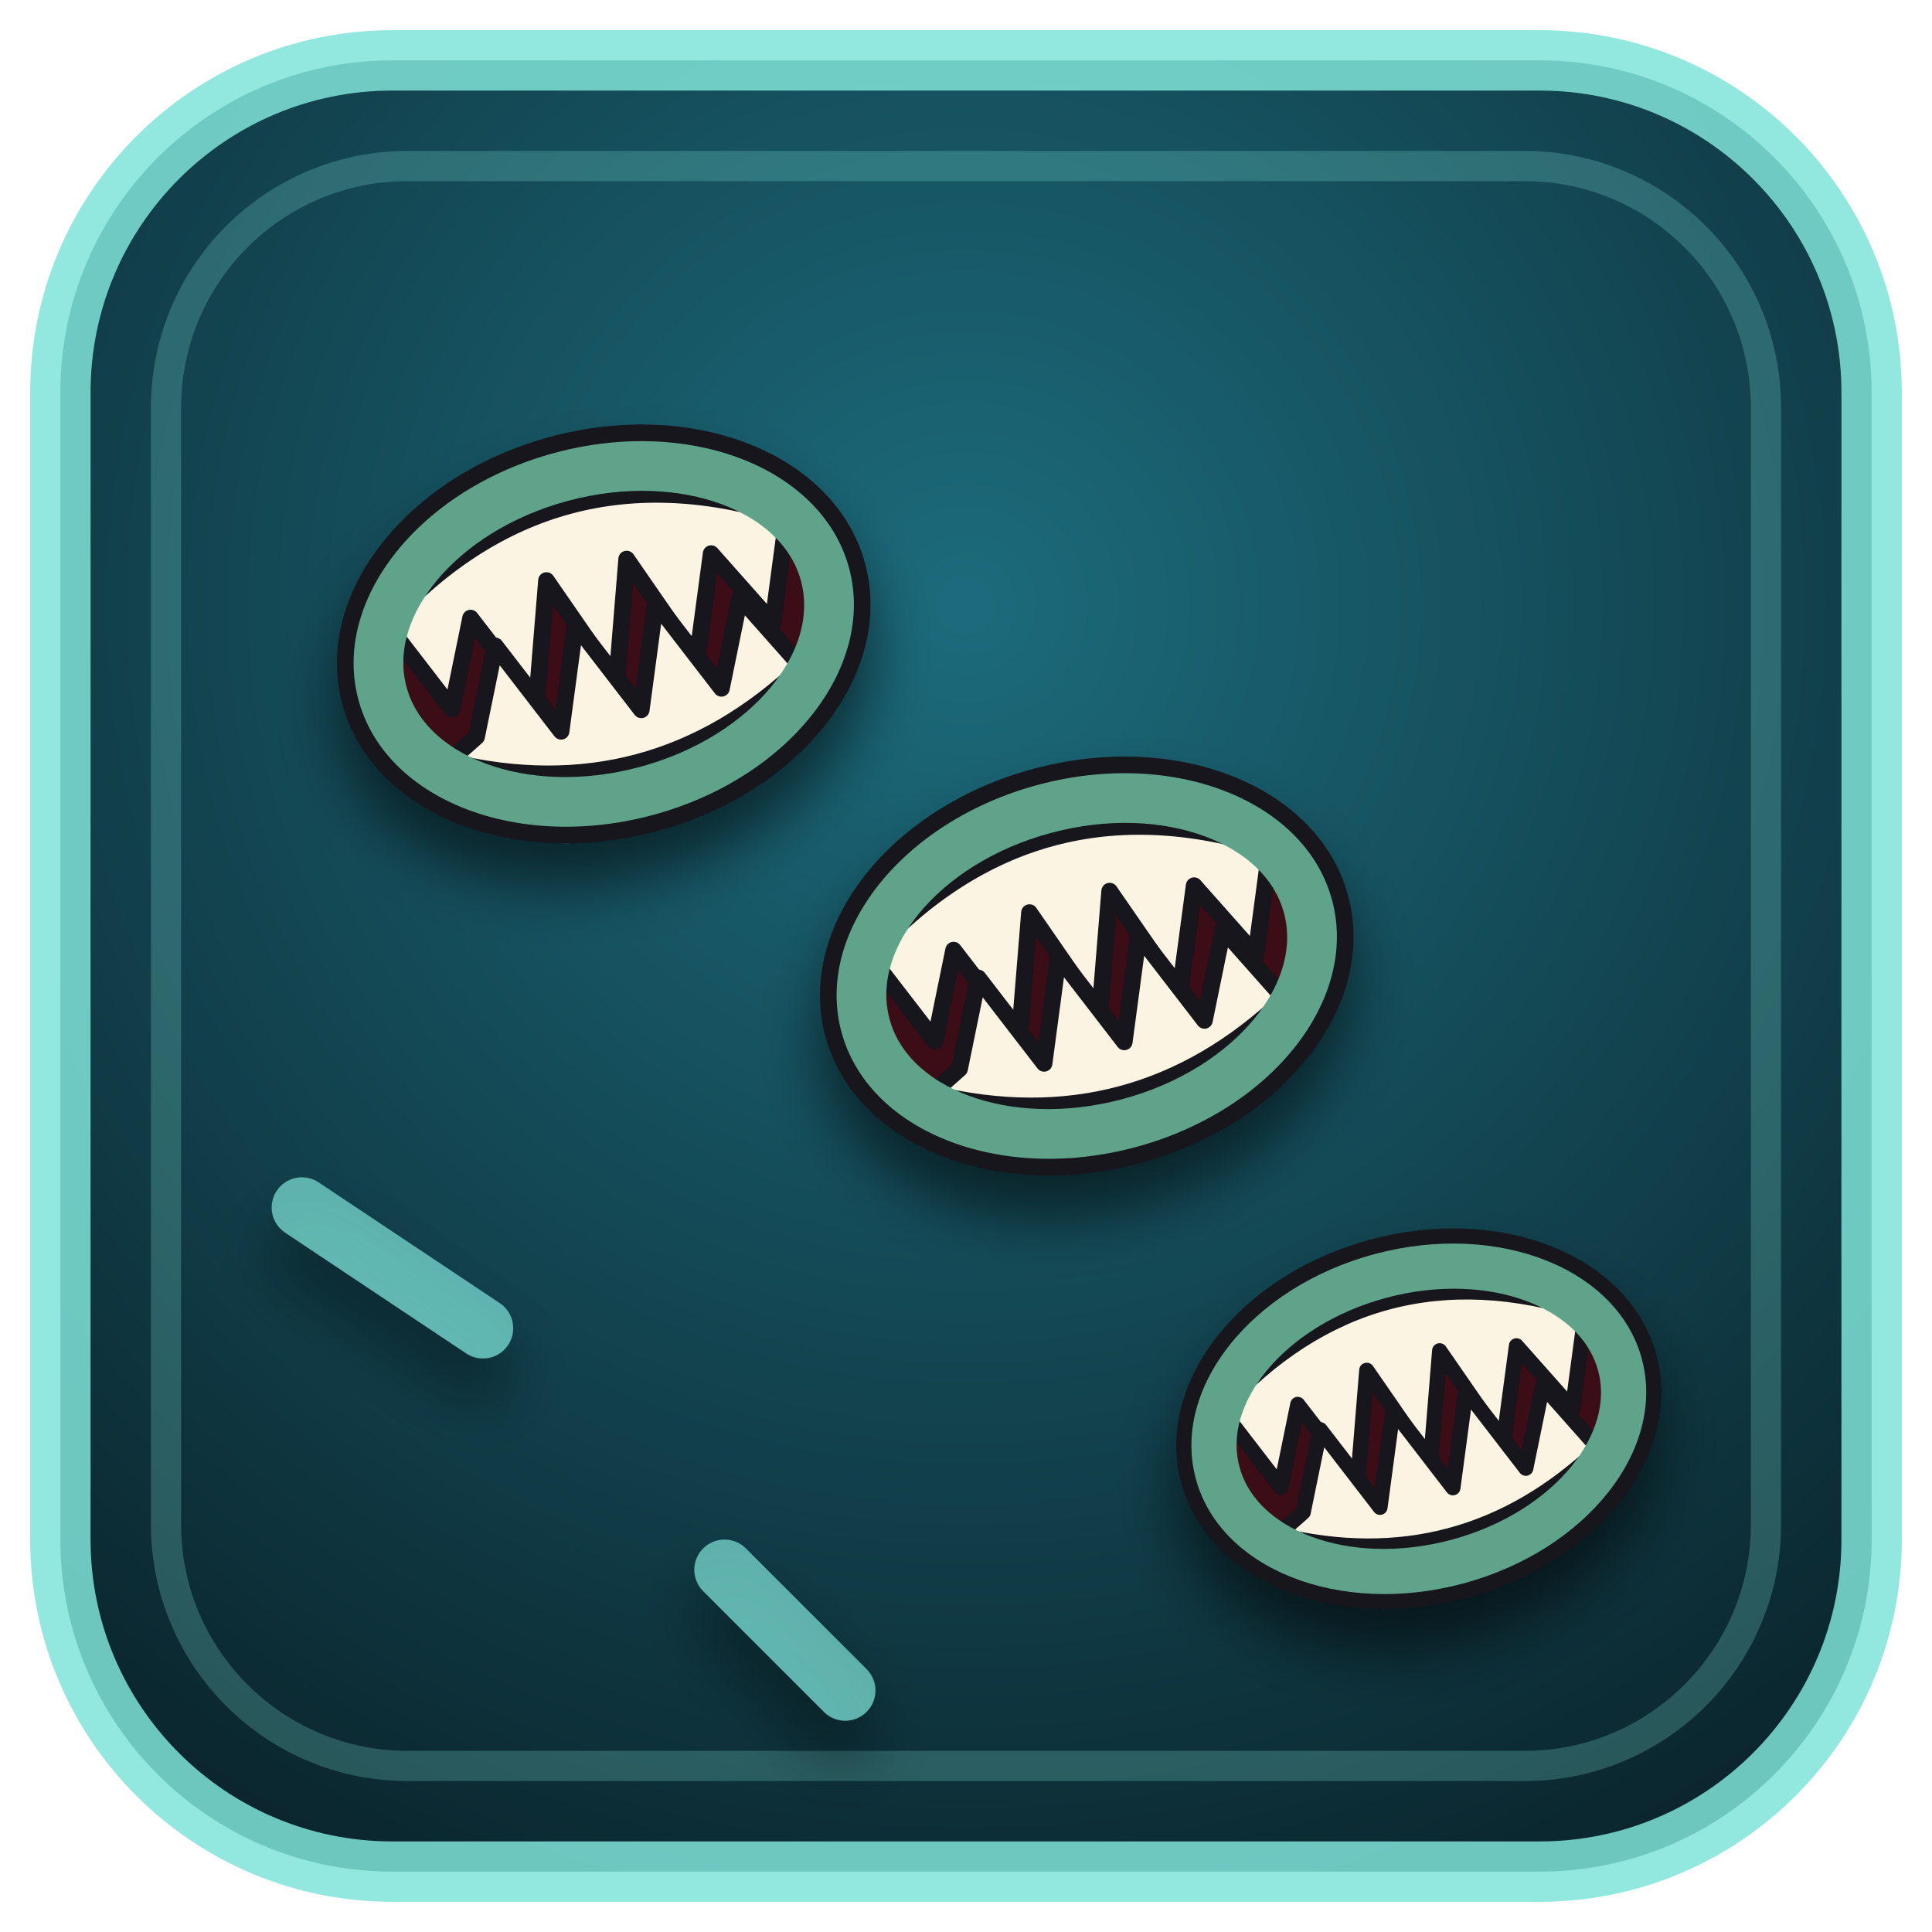
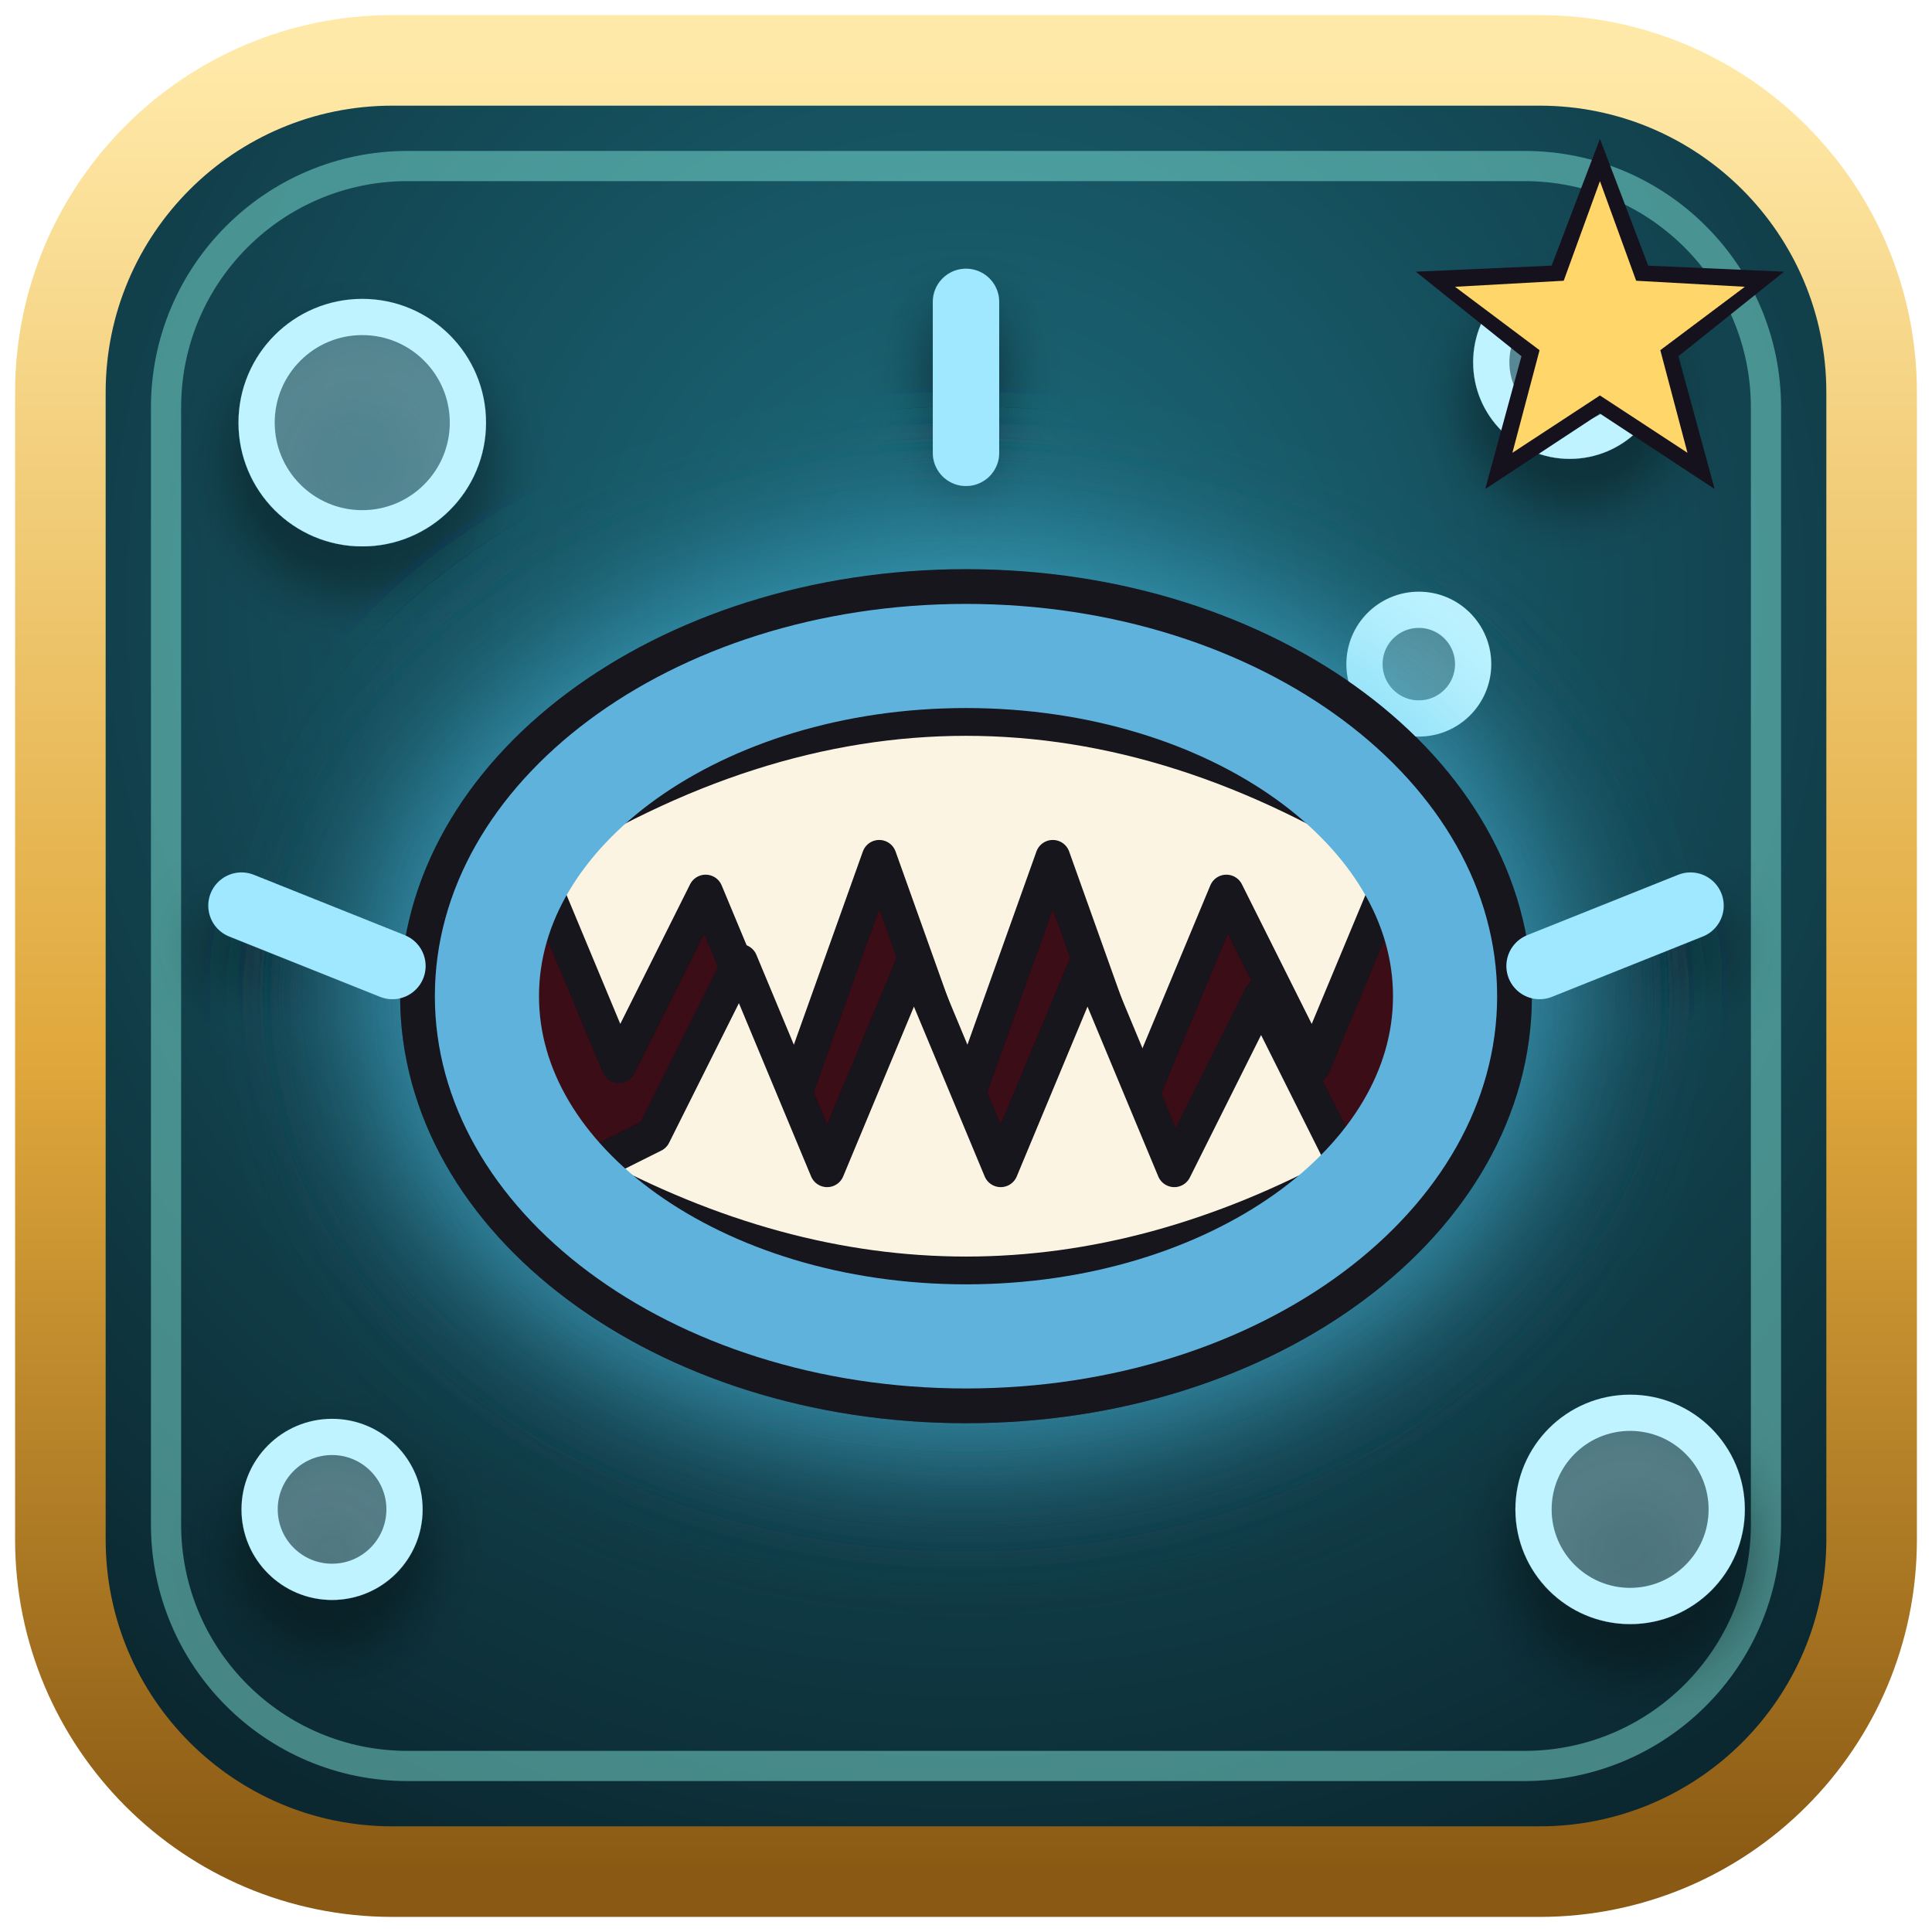
<svg xmlns="http://www.w3.org/2000/svg" viewBox="0 0 64 64" width="128" height="128">
  <defs>
    <linearGradient id="steel" x1="0" y1="0" x2="1" y2="1">
      <stop offset="0" stop-color="#f4f7fc" />
      <stop offset=".5" stop-color="#aab4c7" />
      <stop offset="1" stop-color="#5d6780" />
    </linearGradient>
    <linearGradient id="iron" x1="0" y1="0" x2="1" y2="1">
      <stop offset="0" stop-color="#9aa3b5" />
      <stop offset="1" stop-color="#454d61" />
    </linearGradient>
    <linearGradient id="gold" x1="0" y1="0" x2="0" y2="1">
      <stop offset="0" stop-color="#ffe9a8" />
      <stop offset=".55" stop-color="#e0a83c" />
      <stop offset="1" stop-color="#8a5a14" />
    </linearGradient>
    <linearGradient id="fire" x1="0" y1="0" x2="0" y2="1">
      <stop offset="0" stop-color="#e8391c" />
      <stop offset=".55" stop-color="#ff9a2e" />
      <stop offset="1" stop-color="#ffe680" />
    </linearGradient>
    <radialGradient id="fireR" cx=".45" cy=".45" r=".6">
      <stop offset="0" stop-color="#fff6c2" />
      <stop offset=".45" stop-color="#ffb43d" />
      <stop offset="1" stop-color="#d9361a" />
    </radialGradient>
    <linearGradient id="bolt" x1="0" y1="0" x2="1" y2="1">
      <stop offset="0" stop-color="#ffffff" />
      <stop offset=".5" stop-color="#a6ecff" />
      <stop offset="1" stop-color="#3fa2f0" />
    </linearGradient>
    <linearGradient id="blood" x1="0" y1="0" x2="0" y2="1">
      <stop offset="0" stop-color="#ff6060" />
      <stop offset="1" stop-color="#9a0f1c" />
    </linearGradient>
    <linearGradient id="poison" x1="0" y1="0" x2="0" y2="1">
      <stop offset="0" stop-color="#d6ff86" />
      <stop offset="1" stop-color="#4c9a28" />
    </linearGradient>
    <linearGradient id="water" x1="0" y1="0" x2="0" y2="1">
      <stop offset="0" stop-color="#b4f4ff" />
      <stop offset="1" stop-color="#2a86b8" />
    </linearGradient>
    <linearGradient id="ink" x1="0" y1="0" x2="0" y2="1">
      <stop offset="0" stop-color="#9474c4" />
      <stop offset="1" stop-color="#2a1d40" />
    </linearGradient>
    <linearGradient id="wood" x1="0" y1="0" x2="1" y2="0">
      <stop offset="0" stop-color="#c48e56" />
      <stop offset="1" stop-color="#6b4422" />
    </linearGradient>
    <linearGradient id="leaf" x1="0" y1="0" x2="1" y2="1">
      <stop offset="0" stop-color="#c4f58a" />
      <stop offset="1" stop-color="#3a8a38" />
    </linearGradient>
    <linearGradient id="hex" x1="0" y1="0" x2="0" y2="1">
      <stop offset="0" stop-color="#e09aff" />
      <stop offset="1" stop-color="#5a1f7a" />
    </linearGradient>
    <linearGradient id="bone" x1="0" y1="0" x2="0" y2="1">
      <stop offset="0" stop-color="#fbf4e2" />
      <stop offset="1" stop-color="#b8a684" />
    </linearGradient>
    <linearGradient id="heal" x1="0" y1="0" x2="0" y2="1">
      <stop offset="0" stop-color="#d4ffb0" />
      <stop offset="1" stop-color="#3fae4f" />
    </linearGradient>
    <linearGradient id="mana" x1="0" y1="0" x2="0" y2="1">
      <stop offset="0" stop-color="#bfe6ff" />
      <stop offset="1" stop-color="#2f6fd0" />
    </linearGradient>
    <linearGradient id="clay" x1="0" y1="0" x2="1" y2="1">
      <stop offset="0" stop-color="#d98a5a" />
      <stop offset="1" stop-color="#7a3a1e" />
    </linearGradient>
    <linearGradient id="hide" x1="0" y1="0" x2="0" y2="1">
      <stop offset="0" stop-color="#7a604a" />
      <stop offset="1" stop-color="#3e2e22" />
    </linearGradient>
    <linearGradient id="demon" x1="0" y1="0" x2="0" y2="1">
      <stop offset="0" stop-color="#c84a4a" />
      <stop offset="1" stop-color="#5a1418" />
    </linearGradient>
    <radialGradient id="holy" cx=".5" cy=".5" r=".5">
      <stop offset="0" stop-color="#fffbe6" />
      <stop offset=".5" stop-color="#ffe08a" stop-opacity=".8" />
      <stop offset="1" stop-color="#ffd060" stop-opacity="0" />
    </radialGradient>
    <radialGradient id="pearl" cx=".38" cy=".35" r=".7">
      <stop offset="0" stop-color="#ffffff" />
      <stop offset=".6" stop-color="#f2e6f0" />
      <stop offset="1" stop-color="#b8a8c4" />
    </radialGradient>
    <linearGradient id="grave" x1="0" y1="0" x2="0" y2="1">
      <stop offset="0" stop-color="#dcffe6" />
      <stop offset="1" stop-color="#4f8a60" />
    </linearGradient>
    <radialGradient id="graveR" cx=".5" cy=".5" r=".5">
      <stop offset="0" stop-color="#eafff0" />
      <stop offset=".5" stop-color="#9fe8b4" stop-opacity=".75" />
      <stop offset="1" stop-color="#6fcf8a" stop-opacity="0" />
    </radialGradient>
    <linearGradient id="shroud" x1="0" y1="0" x2="0" y2="1">
      <stop offset="0" stop-color="#8a9a8c" />
      <stop offset="1" stop-color="#2e3a30" />
    </linearGradient>
    <linearGradient id="gravity" x1="0" y1="0" x2="0" y2="1">
      <stop offset="0" stop-color="#9da6e0" />
      <stop offset="1" stop-color="#3a3870" />
    </linearGradient>
    <radialGradient id="gravR" cx=".5" cy=".4" r=".6">
      <stop offset="0" stop-color="#d0d4ff" />
      <stop offset=".5" stop-color="#6b74c8" />
      <stop offset="1" stop-color="#2a2440" />
    </radialGradient>
    <linearGradient id="lightG" x1="0" y1="0" x2="0" y2="1">
      <stop offset="0" stop-color="#fff8d0" />
      <stop offset=".5" stop-color="#e8d26a" />
      <stop offset="1" stop-color="#a88a20" />
    </linearGradient>
    <linearGradient id="blade" x1="0" y1="0" x2="0" y2="1">
      <stop offset="0" stop-color="#fffbe0" />
      <stop offset=".5" stop-color="#ffe489" />
      <stop offset="1" stop-color="#e8b23a" />
    </linearGradient>
    <radialGradient id="lightR" cx=".45" cy=".35" r=".6">
      <stop offset="0" stop-color="#fffef0" />
      <stop offset=".4" stop-color="#ffe680" />
      <stop offset="1" stop-color="#c8a030" stop-opacity="0" />
    </radialGradient>
    <linearGradient id="sound" x1="0" y1="0" x2="0" y2="1">
      <stop offset="0" stop-color="#a8eef4" />
      <stop offset="1" stop-color="#2a7a8a" />
    </linearGradient>
    <linearGradient id="void" x1="0" y1="0" x2="0" y2="1">
      <stop offset="0" stop-color="#c89eff" />
      <stop offset="1" stop-color="#3a1a5c" />
    </linearGradient>
    <radialGradient id="voidR" cx=".5" cy=".5" r=".55">
      <stop offset="0" stop-color="#15121d" />
      <stop offset=".5" stop-color="#5a2e8a" />
      <stop offset="1" stop-color="#c89eff" stop-opacity="0" />
    </radialGradient>
    <linearGradient id="cosmic" x1="0" y1="0" x2="1" y2="1">
      <stop offset="0" stop-color="#d0d4ff" />
      <stop offset=".5" stop-color="#8a7ec8" />
      <stop offset="1" stop-color="#3a2860" />
    </linearGradient>
    <filter id="blur" x="-50%" y="-50%" width="200%" height="200%">
      <feGaussianBlur stdDeviation="2.2" />
    </filter>
    <filter id="ds" x="-20%" y="-20%" width="140%" height="140%">
      <feDropShadow dx="0" dy="1.4" stdDeviation="1" flood-color="#000" flood-opacity=".55" />
    </filter>
    <radialGradient id="bg" cx=".5" cy=".3" r=".85">
      <stop offset="0" stop-color="#1c6b7c" />
      <stop offset="1" stop-color="#091f26" />
    </radialGradient>
  </defs>
  <rect x="2" y="2" width="60" height="60" rx="11" fill="url(#bg)" />
-   <rect x="5.5" y="5.5" width="53" height="53" rx="8" fill="none" stroke="#7fe3d8" stroke-width="1" opacity="0.25" />
+   <rect x="5.5" y="5.5" width="53" height="53" rx="8" fill="none" stroke="#7fe3d8" stroke-width="1" opacity="0.5" />
  <g filter="url(#ds)" stroke="#15121d" stroke-width="1.6" stroke-linejoin="round" stroke-linecap="round">
-     <g transform="translate(20 21) rotate(-15) scale(0.55)">
+     <circle cx="12" cy="14" r="3.5" fill="#bff3ff" fill-opacity=".3" stroke="#bff3ff" stroke-width="1.2" />
+     <circle cx="52" cy="12" r="2.6" fill="#bff3ff" fill-opacity=".3" stroke="#bff3ff" stroke-width="1.2" />
+     <circle cx="54" cy="50" r="3.2" fill="#bff3ff" fill-opacity=".3" stroke="#bff3ff" stroke-width="1.2" />
+     <circle cx="11" cy="50" r="2.4" fill="#bff3ff" fill-opacity=".3" stroke="#bff3ff" stroke-width="1.2" />
+     <circle cx="47" cy="22" r="1.8" fill="#bff3ff" fill-opacity=".3" stroke="#bff3ff" stroke-width="1.2" />
+     <g filter="url(#blur)" opacity="0.5" stroke="none">
+       <ellipse cx="32" cy="33" rx="20" ry="15" fill="#4fc8f0" />
+     </g>
+     <g transform="translate(32 33) scale(1.15)">
      <ellipse rx="14" ry="10" fill="#3a0e14" />
      <path d="M-12.5 -4 Q0 -12 12.5 -4 L10 2 L7.5 -3 L5 3 L2.5 -4 L0 3 L-2.5 -4 L-5 3 L-7.5 -3 L-10 2 Z" fill="#fbf4e2" stroke-width="1" />
      <path d="M-11 5 Q0 11 11 5 L8.5 0 L6 5 L3.5 -1 L1 5 L-1.5 -1 L-4 5 L-6.5 -1 L-9 4 Z" fill="#fbf4e2" stroke-width="1" />
-       <ellipse rx="14" ry="10" fill="none" stroke="#5fa38a" stroke-width="3.4" />
+       <ellipse rx="14" ry="10" fill="none" stroke="#5fb2dc" stroke-width="3.4" />
      <ellipse rx="15.8" ry="11.8" fill="none" stroke-width="1" />
    </g>
-     <g transform="translate(36 32) rotate(-15) scale(0.55)">
-       <ellipse rx="14" ry="10" fill="#3a0e14" />
-       <path d="M-12.5 -4 Q0 -12 12.5 -4 L10 2 L7.5 -3 L5 3 L2.5 -4 L0 3 L-2.5 -4 L-5 3 L-7.5 -3 L-10 2 Z" fill="#fbf4e2" stroke-width="1" />
-       <path d="M-11 5 Q0 11 11 5 L8.5 0 L6 5 L3.5 -1 L1 5 L-1.5 -1 L-4 5 L-6.5 -1 L-9 4 Z" fill="#fbf4e2" stroke-width="1" />
-       <ellipse rx="14" ry="10" fill="none" stroke="#5fa38a" stroke-width="3.4" />
-       <ellipse rx="15.8" ry="11.8" fill="none" stroke-width="1" />
-     </g>
-     <g transform="translate(47 47) rotate(-15) scale(0.5)">
-       <ellipse rx="14" ry="10" fill="#3a0e14" />
-       <path d="M-12.5 -4 Q0 -12 12.5 -4 L10 2 L7.5 -3 L5 3 L2.5 -4 L0 3 L-2.5 -4 L-5 3 L-7.5 -3 L-10 2 Z" fill="#fbf4e2" stroke-width="1" />
-       <path d="M-11 5 Q0 11 11 5 L8.5 0 L6 5 L3.5 -1 L1 5 L-1.5 -1 L-4 5 L-6.5 -1 L-9 4 Z" fill="#fbf4e2" stroke-width="1" />
-       <ellipse rx="14" ry="10" fill="none" stroke="#5fa38a" stroke-width="3.4" />
-       <ellipse rx="15.8" ry="11.8" fill="none" stroke-width="1" />
-     </g>
-     <path d="M10 40 L16 44 M24 52 L28 56" stroke="#7fe3d8" stroke-width="2" opacity=".7" />
+     <path d="M8 30 L13 32 M56 30 L51 32 M32 10 V15" stroke="#9fe8ff" stroke-width="2.2" />
  </g>
-   <rect x="2" y="2" width="60" height="60" rx="11" fill="none" stroke="#7fe3d8" stroke-width="2" opacity="0.85" />
+   <rect x="2" y="2" width="60" height="60" rx="11" fill="none" stroke="url(#gold)" stroke-width="3" opacity="1" />
+   <polygon points="53.0,4.6 54.6,8.8 59.1,9.0 55.6,11.8 56.8,16.2 53.0,13.7 49.2,16.2 50.4,11.8 46.9,9.0 51.4,8.8" fill="#15121d" />
+   <polygon points="53.0,6.0 54.2,9.3 57.8,9.5 55.0,11.6 55.9,15.0 53.0,13.1 50.1,15.0 51.0,11.6 48.2,9.5 51.8,9.3" fill="#ffd66a" />
</svg>
